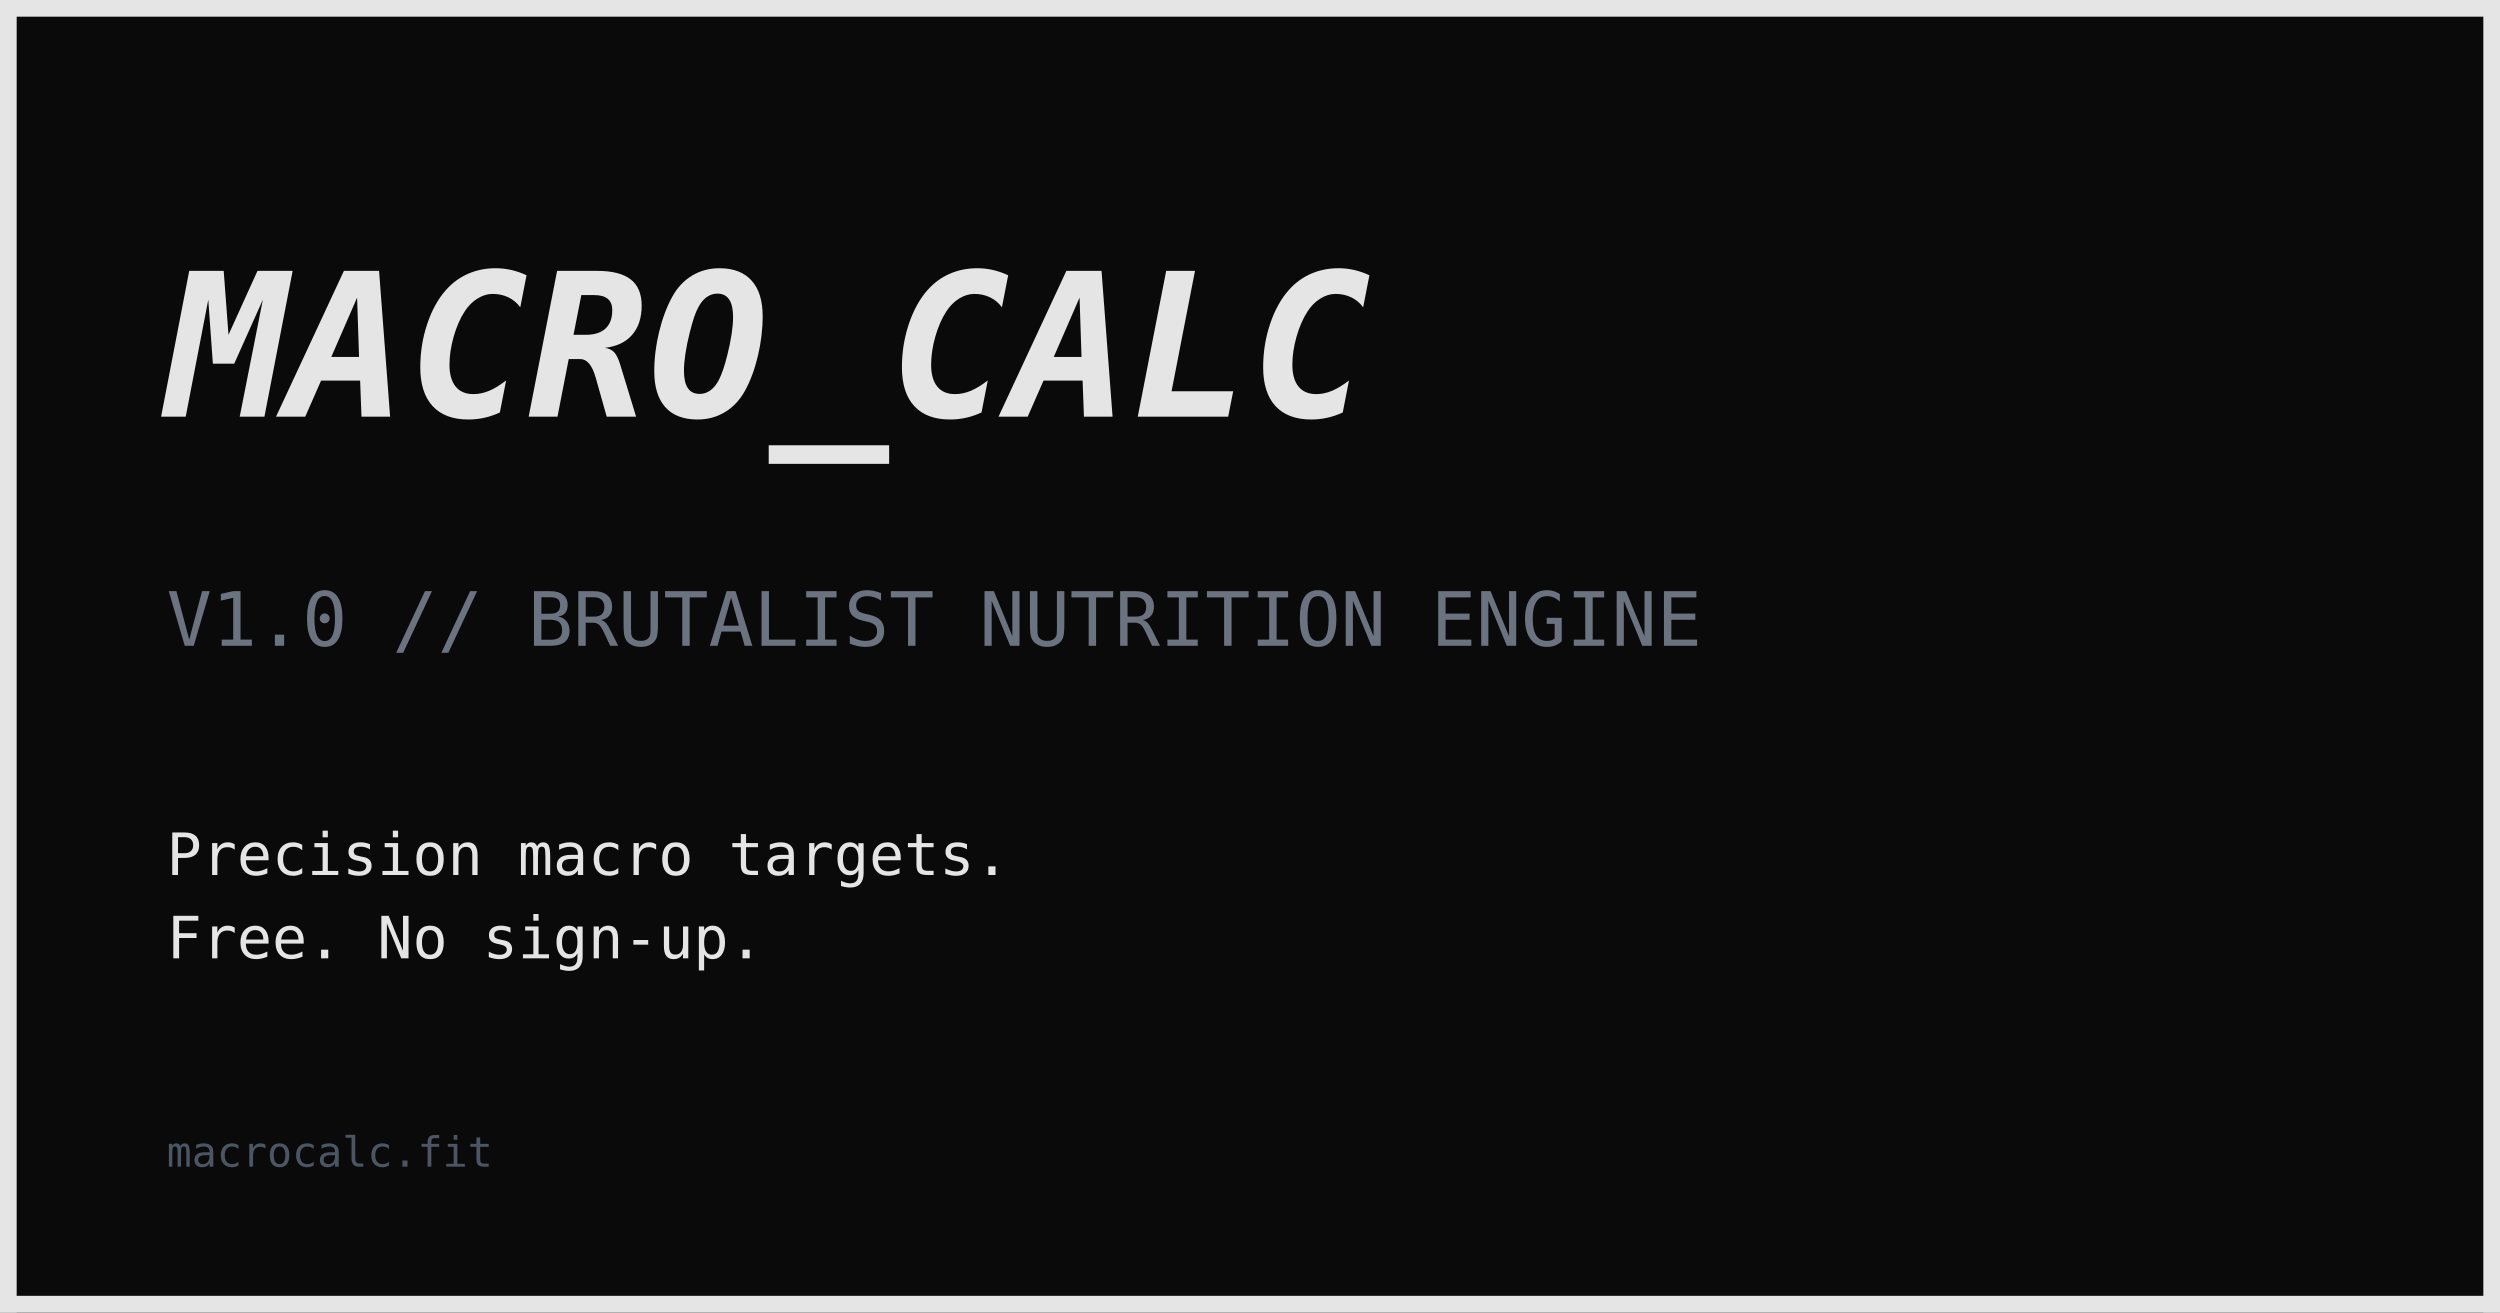
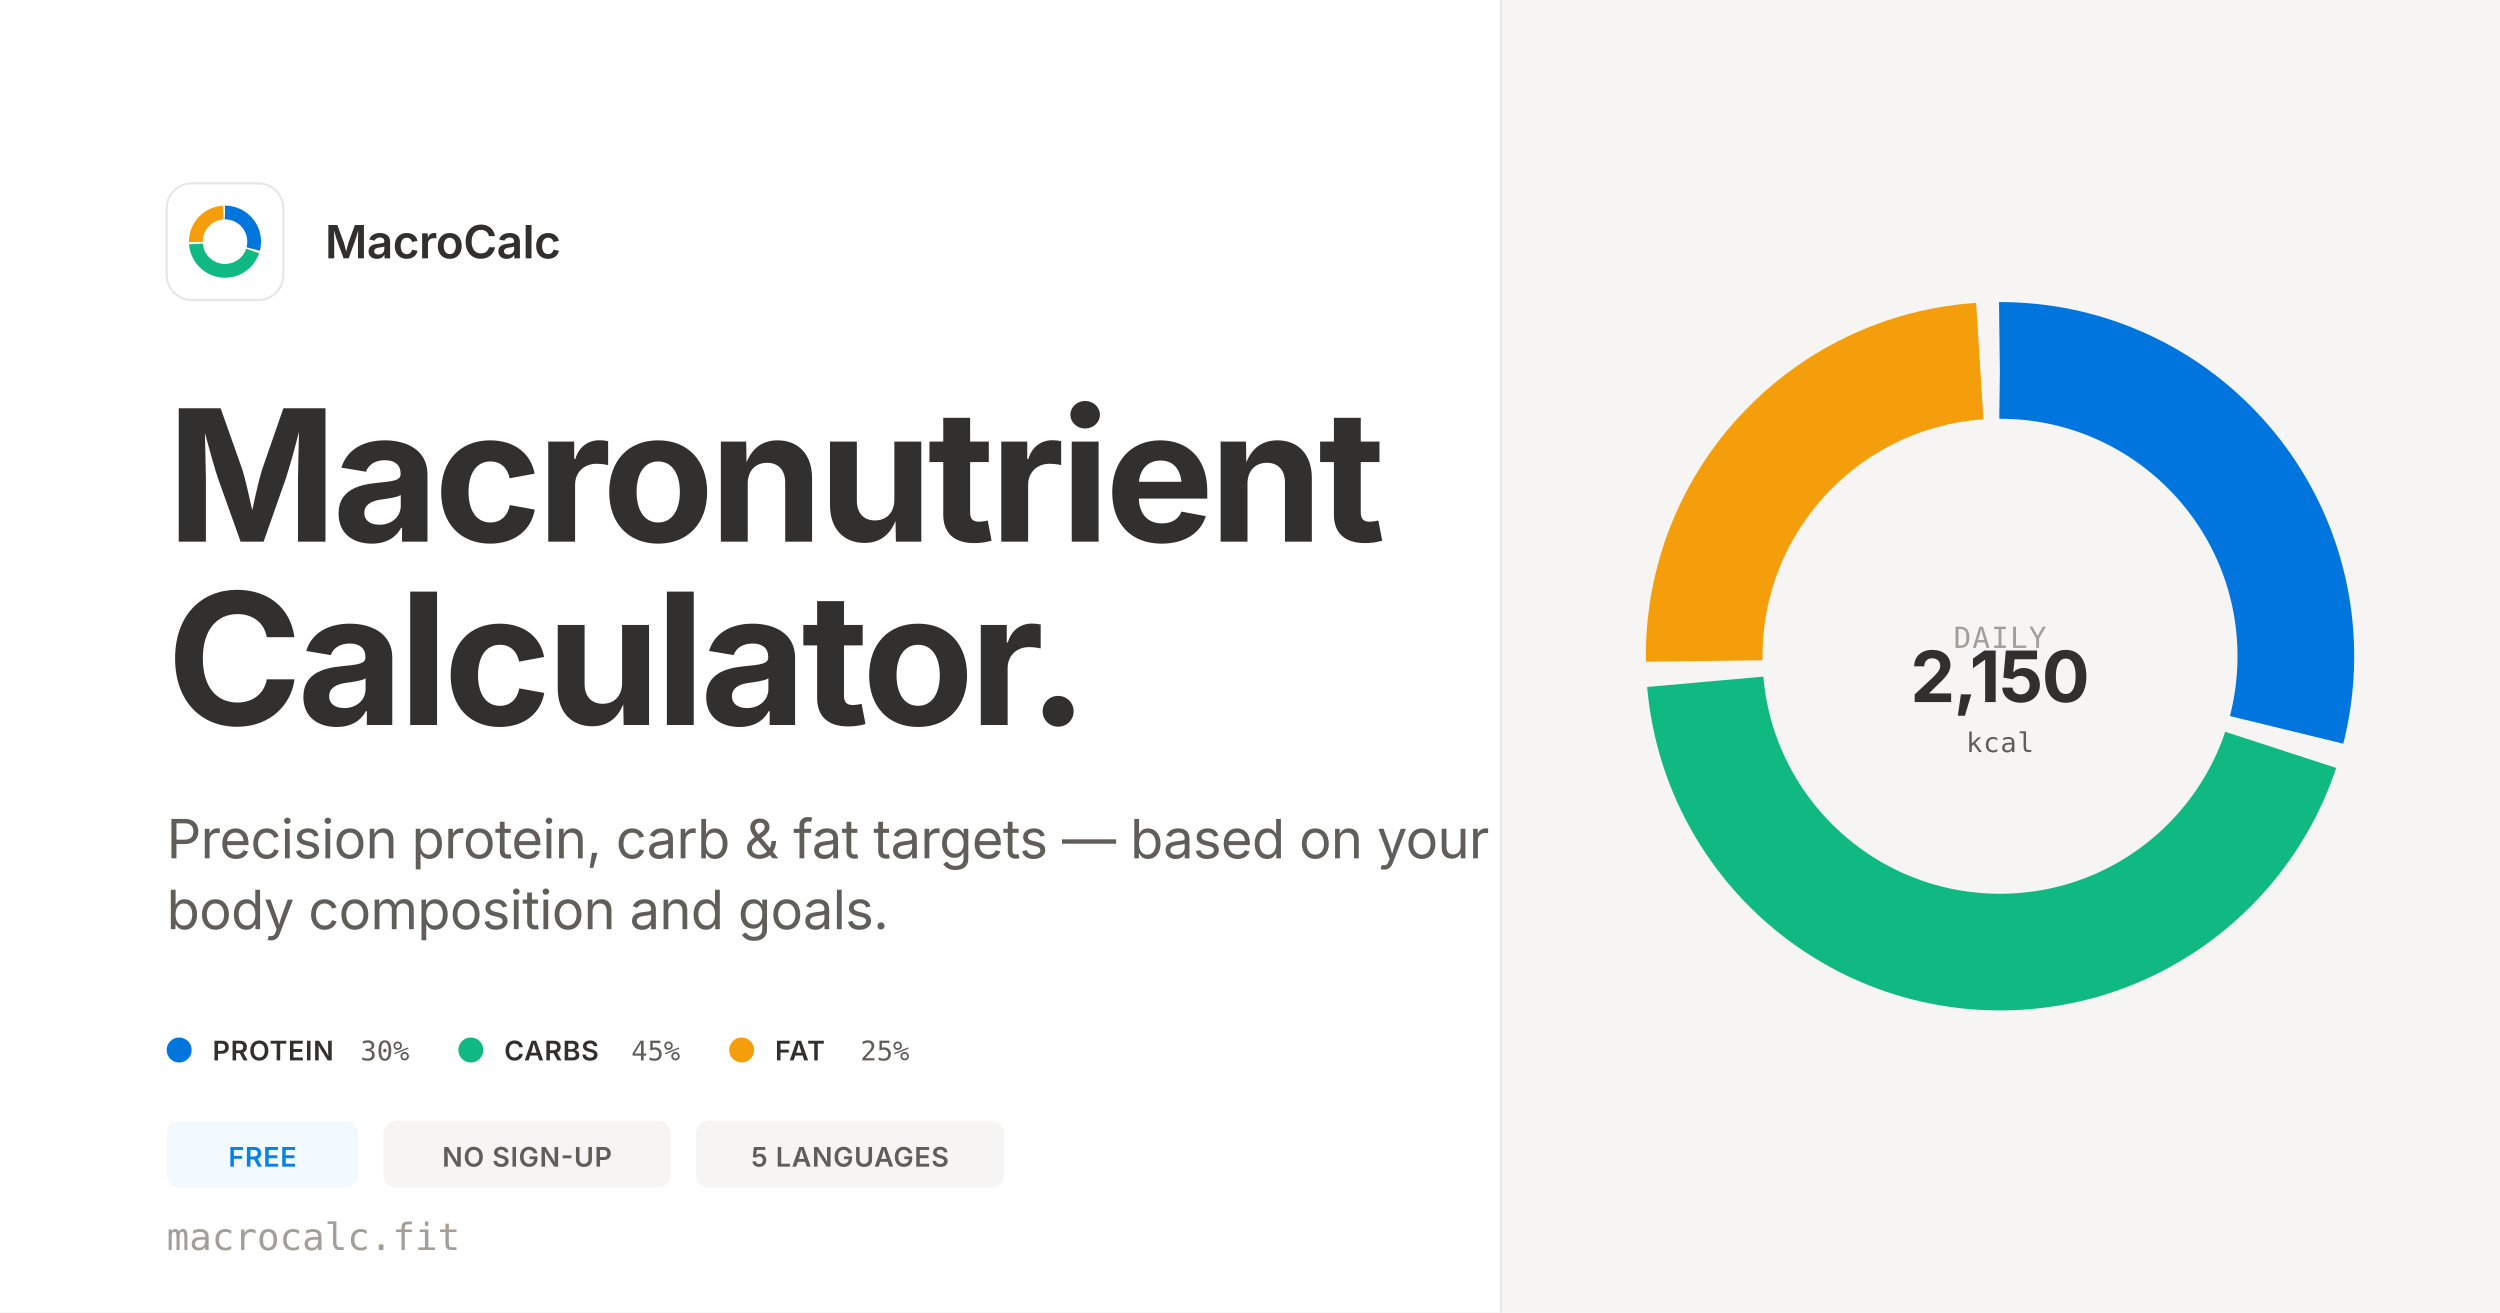
<svg xmlns="http://www.w3.org/2000/svg" width="1200" height="630" viewBox="0 0 1200 630">
-   <rect width="1200" height="630" fill="#0A0A0A" />
-   <rect x="0" y="0" width="1200" height="8" fill="#E5E5E5" />
-   <rect x="0" y="622" width="1200" height="8" fill="#E5E5E5" />
-   <rect x="0" y="0" width="8" height="630" fill="#E5E5E5" />
-   <rect x="1192" y="0" width="8" height="630" fill="#E5E5E5" />
-   <text x="80" y="200" font-family="monospace" font-size="96" font-weight="900" fill="#E5E5E5" font-style="italic">MACRO_CALC</text>
-   <text x="80" y="310" font-family="monospace" font-size="36" fill="#6B7280">V1.0 // BRUTALIST NUTRITION ENGINE</text>
-   <text x="80" y="420" font-family="monospace" font-size="28" fill="#E5E5E5">Precision macro targets.</text>
-   <text x="80" y="460" font-family="monospace" font-size="28" fill="#E5E5E5">Free. No sign-up.</text>
-   <text x="80" y="560" font-family="monospace" font-size="20" fill="#4B5563">macrocalc.fit</text>
+   <defs>
+     <style>
+       .sans { font-family: 'Geist Sans', -apple-system, BlinkMacSystemFont, 'Segoe UI', system-ui, sans-serif; }
+       .mono { font-family: 'Geist Mono', ui-monospace, SFMono-Regular, Menlo, monospace; }
+     </style>
+   </defs>
+   <rect width="1200" height="630" fill="#ffffff" />
+   <rect x="720" y="0" width="480" height="630" fill="#f6f5f4" />
+   <rect x="720" y="0" width="1" height="630" fill="rgba(0,0,0,0.06)" />
+   <g transform="translate(80 88)">
+     <rect x="0" y="0" width="56" height="56" rx="12" fill="#ffffff" stroke="rgba(0,0,0,0.10)" />
+     <g transform="translate(28 28) rotate(-90)" fill="none" stroke-width="6.6">
+       <circle r="14" stroke="#0075de" stroke-dasharray="25.55 62.43" stroke-dashoffset="0" />
+       <circle r="14" stroke="#10b981" stroke-dasharray="38.32 49.66" stroke-dashoffset="-26.53" />
+       <circle r="14" stroke="#f59e0b" stroke-dasharray="21.31 66.67" stroke-dashoffset="-65.83" />
+     </g>
+     <text x="76" y="36" class="sans" font-size="22" font-weight="600" fill="#31302e" letter-spacing="-0.2">MacroCalc</text>
+   </g>
+   <text x="80" y="260" class="sans" font-size="88" font-weight="700" fill="#31302e" letter-spacing="-2.4">Macronutrient</text>
+   <text x="80" y="348" class="sans" font-size="88" font-weight="700" fill="#31302e" letter-spacing="-2.4">Calculator.</text>
+   <text x="80" y="412" class="sans" font-size="26" font-weight="400" fill="#615d59" letter-spacing="-0.3">Precision protein, carb &amp; fat targets — based on your</text>
+   <text x="80" y="446" class="sans" font-size="26" font-weight="400" fill="#615d59" letter-spacing="-0.3">body composition and goals.</text>
+   <g class="sans" font-size="13" font-weight="600" letter-spacing="0.3">
+     <g transform="translate(80 498)">
+       <circle cx="6" cy="6" r="6" fill="#0075de" />
+       <text x="22" y="11" fill="#31302e">PROTEIN</text>
+       <text x="93" y="11" class="mono" font-size="13" font-weight="500" fill="#615d59" letter-spacing="0">30%</text>
+     </g>
+     <g transform="translate(220 498)">
+       <circle cx="6" cy="6" r="6" fill="#10b981" />
+       <text x="22" y="11" fill="#31302e">CARBS</text>
+       <text x="83" y="11" class="mono" font-size="13" font-weight="500" fill="#615d59" letter-spacing="0">45%</text>
+     </g>
+     <g transform="translate(350 498)">
+       <circle cx="6" cy="6" r="6" fill="#f59e0b" />
+       <text x="22" y="11" fill="#31302e">FAT</text>
+       <text x="63" y="11" class="mono" font-size="13" font-weight="500" fill="#615d59" letter-spacing="0">25%</text>
+     </g>
+   </g>
+   <g transform="translate(80 538)">
+     <rect width="92" height="32" rx="6" fill="#f2f9ff" />
+     <text x="46" y="22" text-anchor="middle" class="sans" font-size="13" font-weight="600" fill="#097fe8" letter-spacing="0.3">FREE</text>
+   </g>
+   <g transform="translate(184 538)">
+     <rect width="138" height="32" rx="6" fill="#f6f5f4" />
+     <text x="69" y="22" text-anchor="middle" class="sans" font-size="13" font-weight="600" fill="#615d59" letter-spacing="0.3">NO SIGN-UP</text>
+   </g>
+   <g transform="translate(334 538)">
+     <rect width="148" height="32" rx="6" fill="#f6f5f4" />
+     <text x="74" y="22" text-anchor="middle" class="sans" font-size="13" font-weight="600" fill="#615d59" letter-spacing="0.3">5 LANGUAGES</text>
+   </g>
+   <text x="80" y="600" class="mono" font-size="18" fill="#a39e98">macrocalc.fit</text>
+   <g transform="translate(960 315) rotate(-90)" fill="none" stroke-width="56">
+     <circle r="142" stroke="#0075de" stroke-dasharray="258.78 633.40" stroke-dashoffset="0" />
+     <circle r="142" stroke="#10b981" stroke-dasharray="388.17 504.01" stroke-dashoffset="-268.78" />
+     <circle r="142" stroke="#f59e0b" stroke-dasharray="215.65 676.53" stroke-dashoffset="-666.95" />
+   </g>
+   <g transform="translate(960 315)" text-anchor="middle">
+     <text y="-4" class="mono" font-size="14" fill="#a39e98" letter-spacing="0.6">DAILY</text>
+     <text y="22" class="sans" font-size="34" font-weight="700" fill="#31302e" letter-spacing="-0.6">2,150</text>
+     <text y="46" class="mono" font-size="13" fill="#615d59" letter-spacing="0.4">kcal</text>
+   </g>
</svg>
